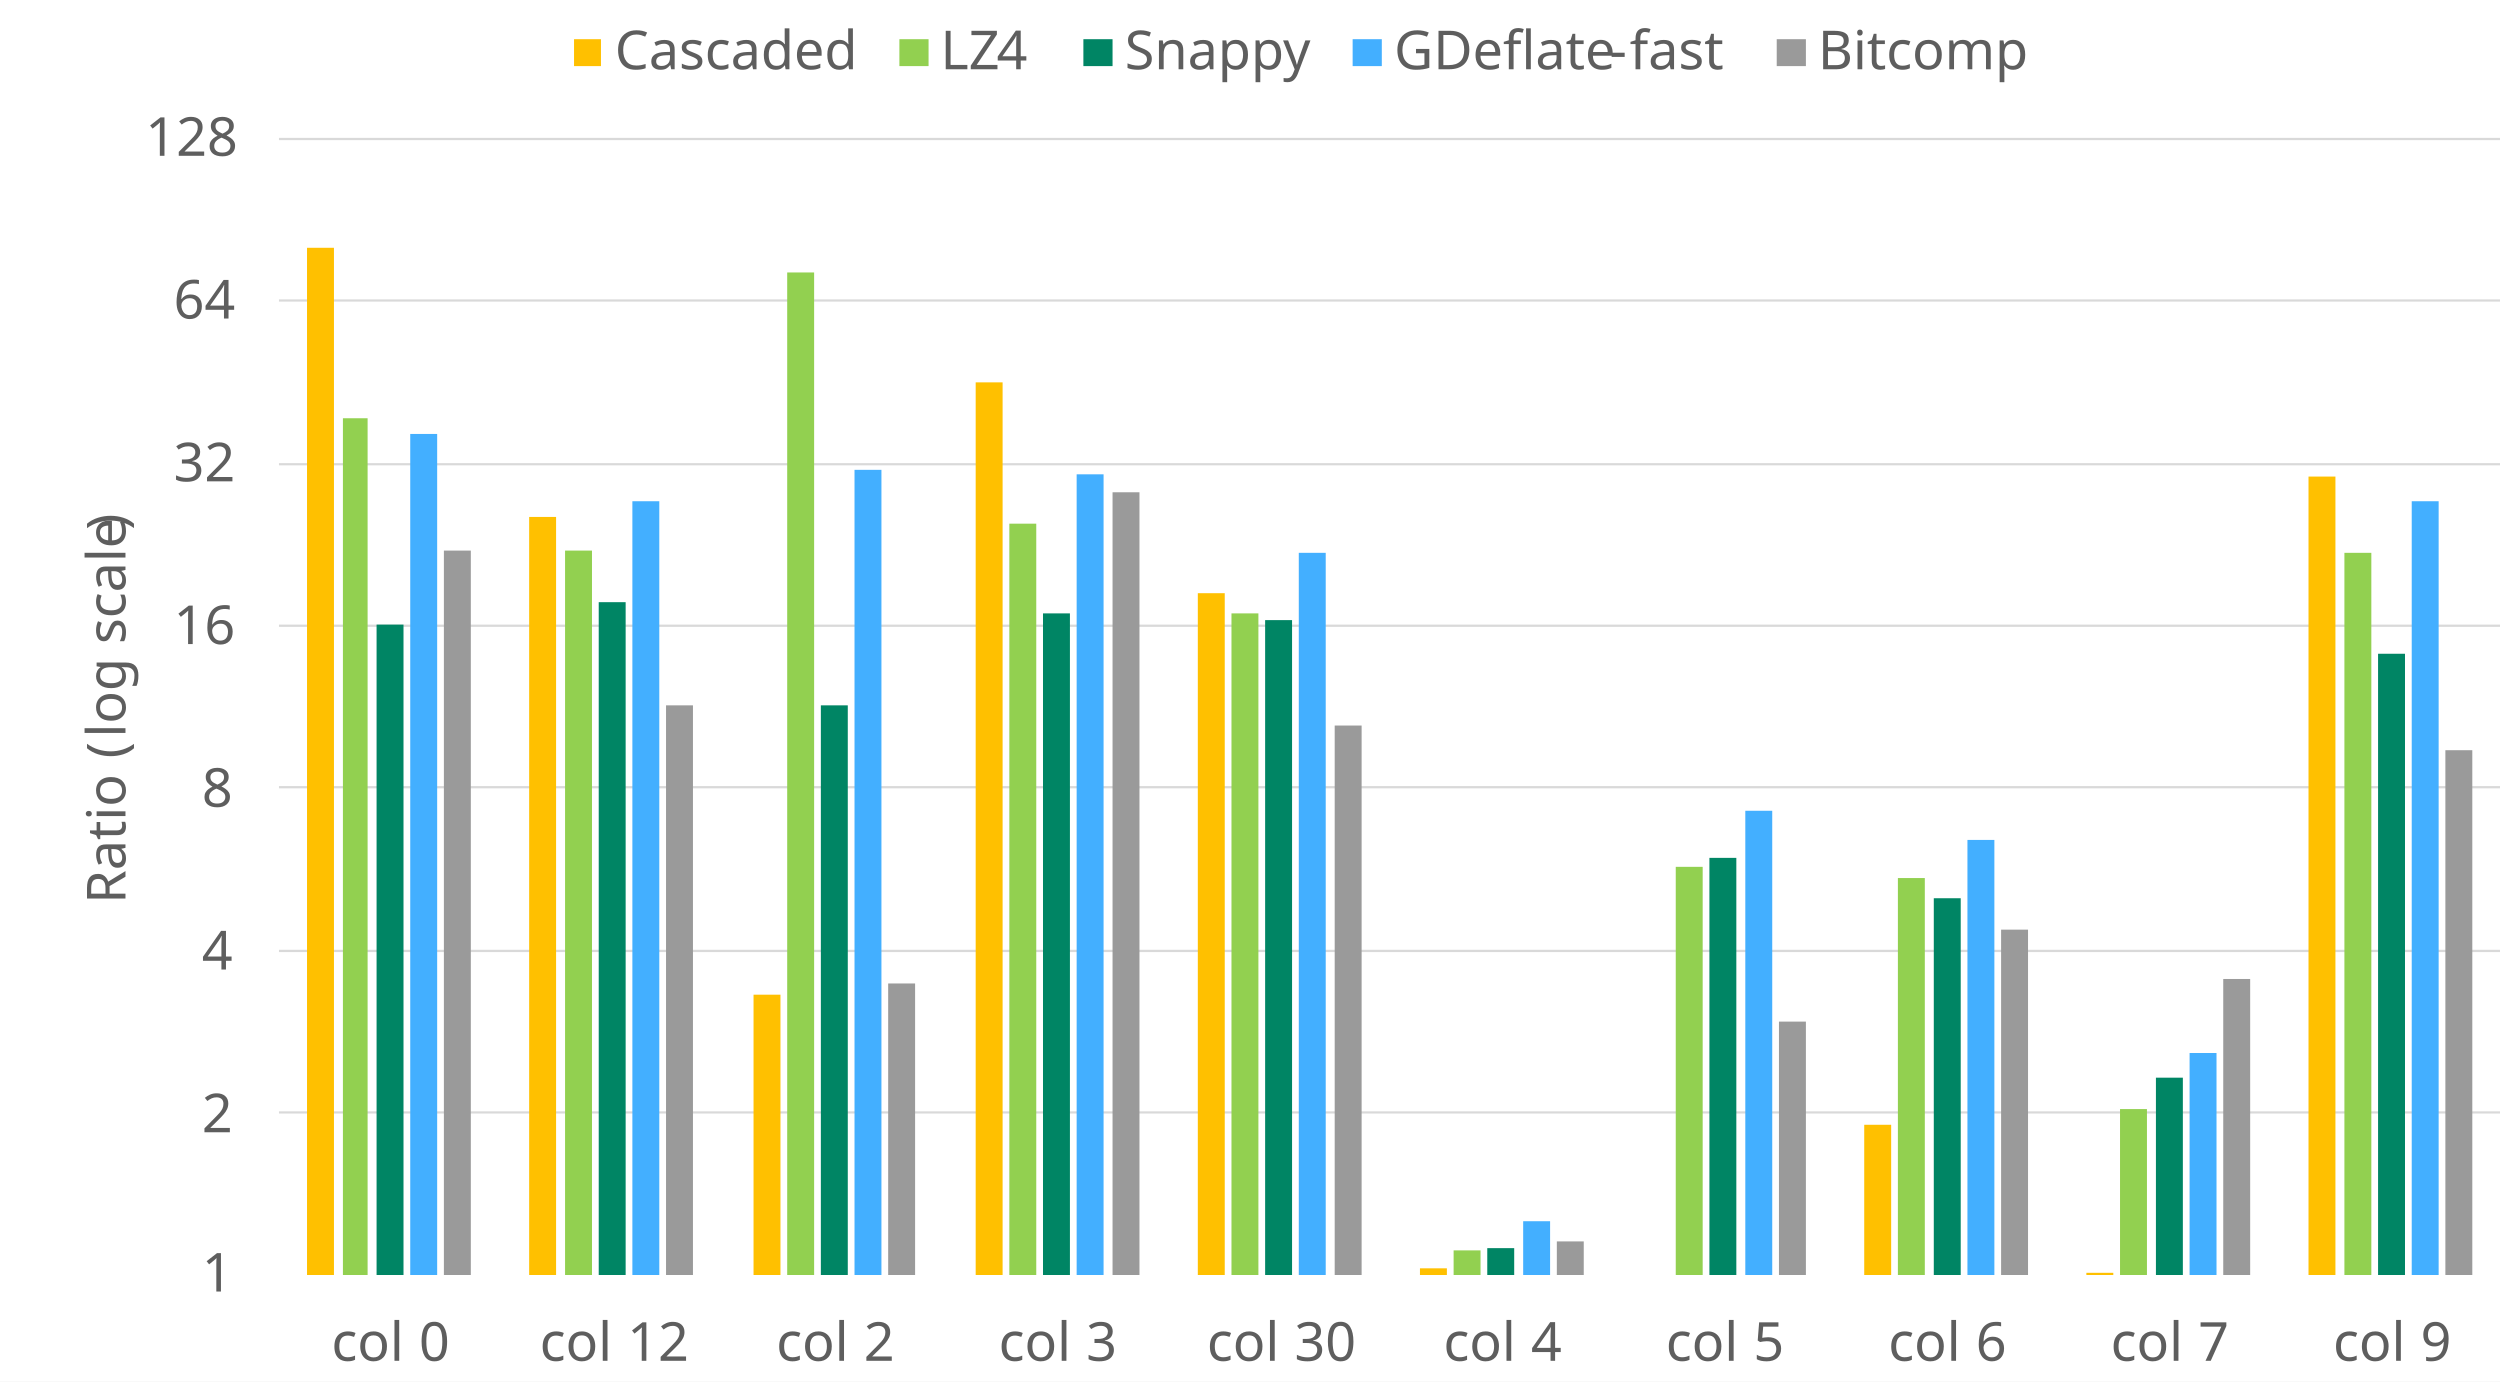
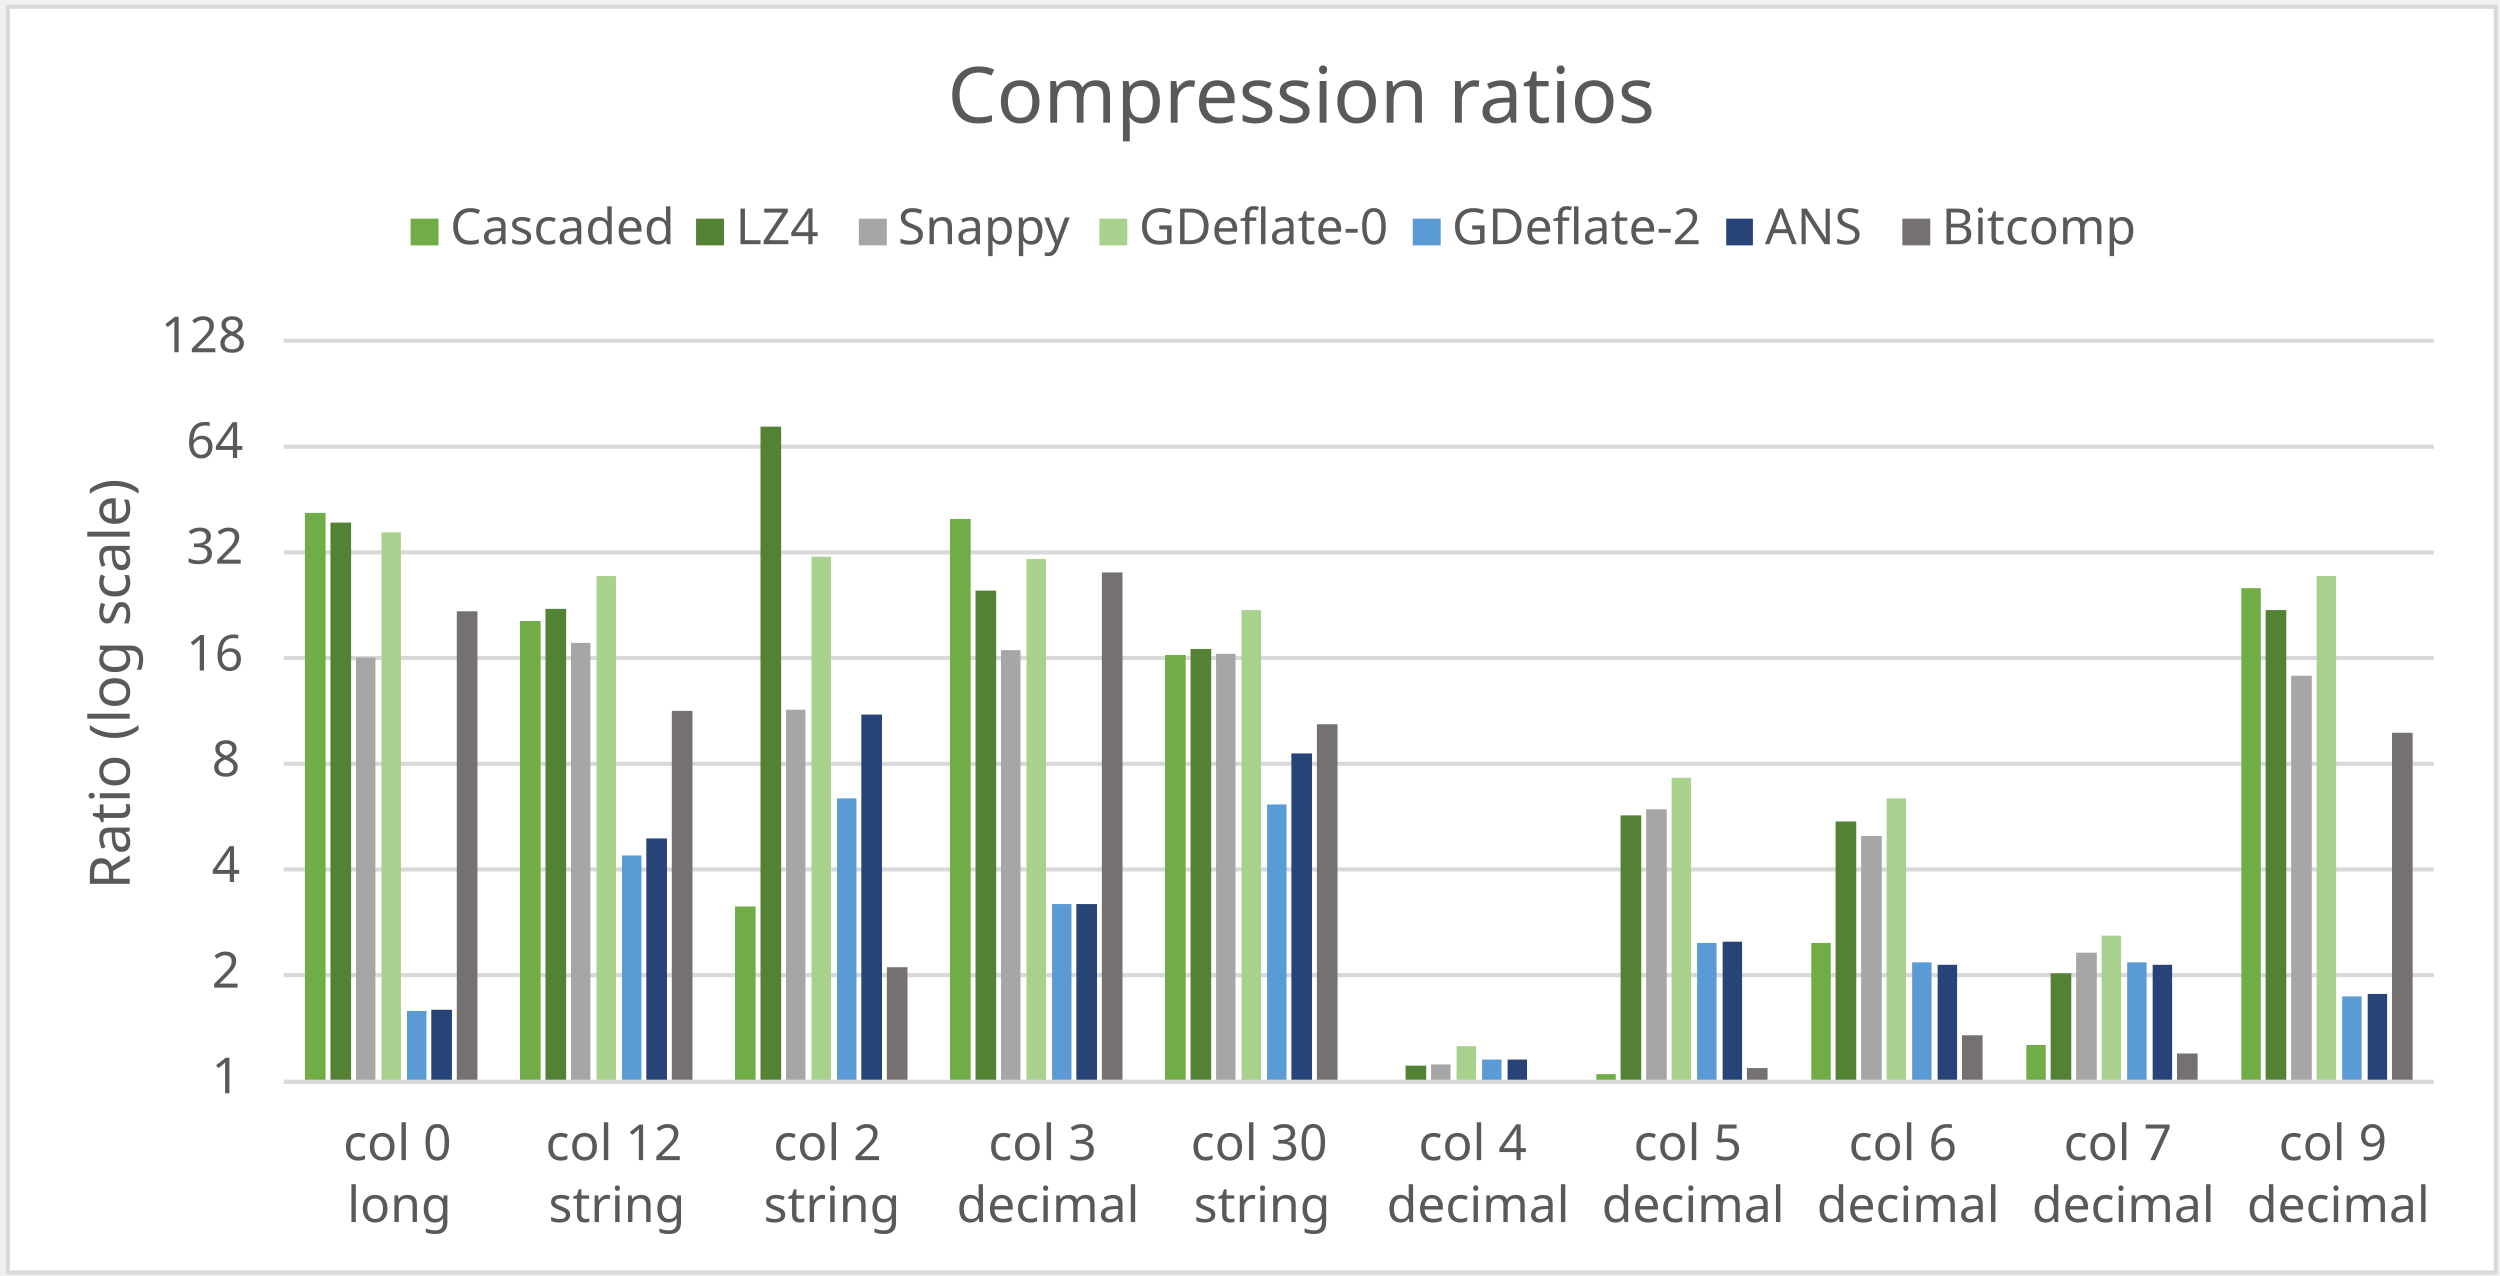
- <svg xmlns="http://www.w3.org/2000/svg" width="722" height="399" overflow="hidden">
+ <svg xmlns="http://www.w3.org/2000/svg" width="2058" height="1050" overflow="hidden">
  <defs>
    <clipPath id="clip0">
-       <rect x="229" y="192" width="722" height="399" />
+       <rect x="682" y="6031" width="2058" height="1050" />
    </clipPath>
    <clipPath id="clip1">
-       <rect x="239" y="189" width="723" height="423" />
+       <rect x="687" y="6036" width="2049" height="1041" />
    </clipPath>
    <clipPath id="clip2">
-       <rect x="309" y="231" width="644" height="330" />
+       <rect x="915" y="6311" width="1774" height="613" />
    </clipPath>
    <clipPath id="clip3">
-       <rect x="309" y="231" width="644" height="330" />
+       <rect x="915" y="6311" width="1774" height="613" />
    </clipPath>
    <clipPath id="clip4">
-       <rect x="309" y="231" width="644" height="330" />
+       <rect x="915" y="6311" width="1774" height="613" />
    </clipPath>
    <clipPath id="clip5">
-       <rect x="309" y="231" width="644" height="330" />
+       <rect x="915" y="6311" width="1774" height="613" />
    </clipPath>
    <clipPath id="clip6">
-       <rect x="309" y="231" width="644" height="330" />
+       <rect x="915" y="6311" width="1774" height="613" />
    </clipPath>
    <clipPath id="clip7">
-       <rect x="239" y="189" width="723" height="423" />
+       <rect x="915" y="6311" width="1774" height="613" />
    </clipPath>
    <clipPath id="clip8">
-       <rect x="239" y="189" width="723" height="423" />
+       <rect x="915" y="6311" width="1774" height="613" />
    </clipPath>
    <clipPath id="clip9">
-       <rect x="239" y="189" width="723" height="423" />
+       <rect x="687" y="6036" width="2049" height="1041" />
    </clipPath>
    <clipPath id="clip10">
-       <rect x="239" y="189" width="723" height="423" />
+       <rect x="687" y="6036" width="2049" height="1041" />
    </clipPath>
    <clipPath id="clip11">
-       <rect x="239" y="189" width="723" height="423" />
+       <rect x="687" y="6036" width="2049" height="1041" />
    </clipPath>
    <clipPath id="clip12">
-       <rect x="239" y="189" width="723" height="423" />
+       <rect x="687" y="6036" width="2049" height="1041" />
    </clipPath>
    <clipPath id="clip13">
-       <rect x="239" y="189" width="723" height="423" />
+       <rect x="687" y="6036" width="2049" height="1041" />
    </clipPath>
    <clipPath id="clip14">
-       <rect x="239" y="189" width="723" height="423" />
+       <rect x="687" y="6036" width="2049" height="1041" />
    </clipPath>
    <clipPath id="clip15">
-       <rect x="239" y="189" width="723" height="423" />
+       <rect x="687" y="6036" width="2049" height="1041" />
    </clipPath>
    <clipPath id="clip16">
-       <rect x="239" y="189" width="723" height="423" />
+       <rect x="687" y="6036" width="2049" height="1041" />
    </clipPath>
    <clipPath id="clip17">
-       <rect x="239" y="189" width="723" height="423" />
+       <rect x="687" y="6036" width="2049" height="1041" />
    </clipPath>
    <clipPath id="clip18">
-       <rect x="239" y="189" width="723" height="423" />
+       <rect x="687" y="6036" width="2049" height="1041" />
    </clipPath>
    <clipPath id="clip19">
-       <rect x="239" y="189" width="723" height="423" />
+       <rect x="687" y="6036" width="2049" height="1041" />
    </clipPath>
    <clipPath id="clip20">
-       <rect x="239" y="189" width="723" height="423" />
+       <rect x="687" y="6036" width="2049" height="1041" />
    </clipPath>
    <clipPath id="clip21">
-       <rect x="239" y="189" width="723" height="423" />
+       <rect x="687" y="6036" width="2049" height="1041" />
    </clipPath>
    <clipPath id="clip22">
-       <rect x="239" y="189" width="723" height="423" />
+       <rect x="687" y="6036" width="2049" height="1041" />
    </clipPath>
    <clipPath id="clip23">
-       <rect x="239" y="189" width="723" height="423" />
+       <rect x="687" y="6036" width="2049" height="1041" />
    </clipPath>
    <clipPath id="clip24">
-       <rect x="239" y="189" width="723" height="423" />
+       <rect x="687" y="6036" width="2049" height="1041" />
    </clipPath>
    <clipPath id="clip25">
-       <rect x="239" y="189" width="723" height="423" />
+       <rect x="687" y="6036" width="2049" height="1041" />
    </clipPath>
    <clipPath id="clip26">
-       <rect x="239" y="189" width="723" height="423" />
+       <rect x="687" y="6036" width="2049" height="1041" />
    </clipPath>
    <clipPath id="clip27">
-       <rect x="239" y="189" width="723" height="423" />
+       <rect x="687" y="6036" width="2049" height="1041" />
    </clipPath>
    <clipPath id="clip28">
-       <rect x="239" y="189" width="723" height="423" />
+       <rect x="687" y="6036" width="2049" height="1041" />
    </clipPath>
    <clipPath id="clip29">
-       <rect x="239" y="189" width="723" height="423" />
+       <rect x="687" y="6036" width="2049" height="1041" />
    </clipPath>
    <clipPath id="clip30">
-       <rect x="239" y="189" width="723" height="423" />
+       <rect x="687" y="6036" width="2049" height="1041" />
    </clipPath>
    <clipPath id="clip31">
-       <rect x="239" y="189" width="723" height="423" />
+       <rect x="687" y="6036" width="2049" height="1041" />
    </clipPath>
    <clipPath id="clip32">
-       <rect x="239" y="189" width="723" height="423" />
+       <rect x="687" y="6036" width="2049" height="1041" />
    </clipPath>
    <clipPath id="clip33">
-       <rect x="239" y="189" width="723" height="423" />
+       <rect x="687" y="6036" width="2049" height="1041" />
    </clipPath>
    <clipPath id="clip34">
-       <rect x="239" y="189" width="723" height="423" />
+       <rect x="687" y="6036" width="2049" height="1041" />
    </clipPath>
    <clipPath id="clip35">
-       <rect x="239" y="189" width="723" height="423" />
+       <rect x="687" y="6036" width="2049" height="1041" />
    </clipPath>
    <clipPath id="clip36">
-       <rect x="239" y="189" width="723" height="423" />
+       <rect x="687" y="6036" width="2049" height="1041" />
    </clipPath>
    <clipPath id="clip37">
-       <rect x="239" y="189" width="723" height="423" />
+       <rect x="687" y="6036" width="2049" height="1041" />
    </clipPath>
    <clipPath id="clip38">
-       <rect x="239" y="189" width="723" height="423" />
+       <rect x="687" y="6036" width="2049" height="1041" />
    </clipPath>
    <clipPath id="clip39">
-       <rect x="239" y="189" width="723" height="423" />
+       <rect x="687" y="6036" width="2049" height="1041" />
    </clipPath>
    <clipPath id="clip40">
-       <rect x="239" y="189" width="723" height="423" />
+       <rect x="687" y="6036" width="2049" height="1041" />
    </clipPath>
    <clipPath id="clip41">
-       <rect x="239" y="189" width="723" height="423" />
+       <rect x="687" y="6036" width="2049" height="1041" />
    </clipPath>
    <clipPath id="clip42">
-       <rect x="239" y="189" width="723" height="423" />
+       <rect x="687" y="6036" width="2049" height="1041" />
    </clipPath>
    <clipPath id="clip43">
-       <rect x="239" y="189" width="723" height="423" />
+       <rect x="687" y="6036" width="2049" height="1041" />
    </clipPath>
    <clipPath id="clip44">
-       <rect x="239" y="189" width="723" height="423" />
+       <rect x="687" y="6036" width="2049" height="1041" />
    </clipPath>
    <clipPath id="clip45">
-       <rect x="239" y="189" width="723" height="423" />
+       <rect x="687" y="6036" width="2049" height="1041" />
    </clipPath>
    <clipPath id="clip46">
-       <rect x="239" y="189" width="723" height="423" />
+       <rect x="687" y="6036" width="2049" height="1041" />
+     </clipPath>
+     <clipPath id="clip47">
+       <rect x="687" y="6036" width="2049" height="1041" />
+     </clipPath>
+     <clipPath id="clip48">
+       <rect x="687" y="6036" width="2049" height="1041" />
+     </clipPath>
+     <clipPath id="clip49">
+       <rect x="687" y="6036" width="2049" height="1041" />
+     </clipPath>
+     <clipPath id="clip50">
+       <rect x="687" y="6036" width="2049" height="1041" />
+     </clipPath>
+     <clipPath id="clip51">
+       <rect x="687" y="6036" width="2049" height="1041" />
+     </clipPath>
+     <clipPath id="clip52">
+       <rect x="687" y="6036" width="2049" height="1041" />
+     </clipPath>
+     <clipPath id="clip53">
+       <rect x="687" y="6036" width="2049" height="1041" />
    </clipPath>
  </defs>
-   <g clip-path="url(#clip0)" transform="translate(-229 -192)">
-     <path d="M0 0 1243.7 0 1243.7 699.583 0 699.583Z" fill="#FFFFFF" transform="matrix(1.00039 0 0 1 180.937 -48.0128)" />
-     <text fill="#8C8C8C" font-family="Trebuchet MS,Trebuchet MS_MSFontService,sans-serif" font-weight="400" font-size="16" transform="matrix(0.648013 0 0 0.647762 1311.97 628)">23</text>
-     <text font-family="Trebuchet MS,Trebuchet MS_MSFontService,sans-serif" font-weight="400" font-size="64" transform="matrix(0.648013 0 0 0.647762 601.768 65)">COMPRESSION RATIOS<tspan fill="#76B900" font-size="40" x="-117.25" y="54.032">Real</tspan>
-       <tspan fill="#76B900" font-size="40" x="-39.25" y="54.032">-</tspan>
-       <tspan fill="#76B900" font-size="40" x="-24.583" y="54.032">world data analytics and graphics datasets</tspan>
-     </text>
+   <g clip-path="url(#clip0)" transform="translate(-682 -6031)">
+     <rect x="688" y="6036" width="2048" height="1042" fill="#FFFFFF" fill-opacity="1" />
    <g clip-path="url(#clip1)">
-       <path d="M128.581 561.286 770.513 561.286M128.581 514.647 770.513 514.647M128.581 467.36 770.513 467.36M128.581 420.721 770.513 420.721M128.581 374.082 770.513 374.082M128.581 326.796 770.513 326.796M128.581 280.157 770.513 280.157" stroke="#D9D9D9" stroke-width="0.648" stroke-linejoin="round" stroke-miterlimit="10" fill="none" transform="matrix(1.00039 0 0 1 180.937 -48.0128)" />
+       <path d="M915.5 6833.72 2685.5 6833.72M915.5 6746.72 2685.5 6746.72M915.5 6659.72 2685.5 6659.72M915.5 6572.72 2685.5 6572.72M915.5 6485.71 2685.5 6485.71M915.5 6398.71 2685.5 6398.71M915.5 6311.5 2685.5 6311.5" stroke="#D9D9D9" stroke-width="3.438" stroke-linecap="butt" stroke-linejoin="round" stroke-miterlimit="10" stroke-opacity="1" fill="none" fill-rule="nonzero" />
    </g>
    <g clip-path="url(#clip2)">
-       <path d="M136.678 311.573 144.451 311.573 144.451 608.248 136.678 608.248ZM200.806 389.305 208.579 389.305 208.579 608.248 200.806 608.248ZM265.582 527.278 273.355 527.278 273.355 608.248 265.582 608.248ZM329.711 350.439 337.484 350.439 337.484 608.248 329.711 608.248ZM393.839 411.329 401.612 411.329 401.612 608.248 393.839 608.248ZM457.968 606.305 465.741 606.305 465.741 608.248 457.968 608.248ZM586.224 564.848 593.998 564.848 593.998 608.248 586.224 608.248ZM650.353 607.601 658.126 607.601 658.126 608.248 650.353 608.248ZM714.481 377.645 722.254 377.645 722.254 608.248 714.481 608.248Z" fill="#FFC000" transform="matrix(1.00039 0 0 1 180.937 -48.0128)" />
+       <path d="M933.031 6453.21 950.031 6453.21 950.031 6921 933.031 6921ZM1110.04 6542.21 1127.04 6542.21 1127.04 6921 1110.04 6921ZM1287.04 6777.22 1304.04 6777.22 1304.04 6921 1287.04 6921ZM1464.05 6458.21 1481.05 6458.21 1481.05 6921 1464.05 6921ZM1641.05 6570.22 1658.05 6570.22 1658.05 6921 1641.05 6921ZM1996.07 6915.23 2012.07 6915.23 2012.07 6921 1996.07 6921ZM2173.07 6807.22 2189.07 6807.22 2189.07 6921 2173.07 6921ZM2350.08 6891.23 2366.08 6891.23 2366.08 6921 2350.08 6921ZM2527.08 6515.21 2543.08 6515.21 2543.08 6921 2527.08 6921Z" fill="#70AD47" fill-rule="nonzero" fill-opacity="1" />
    </g>
    <g clip-path="url(#clip3)">
-       <path d="M147.042 360.803 154.167 360.803 154.167 608.248 147.042 608.248ZM211.17 399.021 218.943 399.021 218.943 608.248 211.17 608.248ZM275.299 318.699 283.072 318.699 283.072 608.248 275.299 608.248ZM339.427 391.248 347.2 391.248 347.2 608.248 339.427 608.248ZM403.556 417.159 411.329 417.159 411.329 608.248 403.556 608.248ZM467.684 601.123 475.457 601.123 475.457 608.248 467.684 608.248ZM531.812 490.356 539.586 490.356 539.586 608.248 531.812 608.248ZM595.941 493.594 603.714 493.594 603.714 608.248 595.941 608.248ZM660.069 560.314 667.842 560.314 667.842 608.248 660.069 608.248ZM724.845 399.669 732.619 399.669 732.619 608.248 724.845 608.248Z" fill="#92D050" transform="matrix(1.00039 0 0 1 180.937 -48.0128)" />
+       <path d="M954.031 6461.21 971.032 6461.21 971.032 6921 954.031 6921ZM1131.04 6532.21 1148.04 6532.21 1148.04 6921 1131.04 6921ZM1308.04 6382.21 1325.04 6382.21 1325.04 6921 1308.04 6921ZM1485.05 6517.21 1502.05 6517.21 1502.05 6921 1485.05 6921ZM1662.05 6565.22 1679.06 6565.22 1679.06 6921 1662.05 6921ZM1839.06 6908.23 1856.06 6908.23 1856.06 6921 1839.06 6921ZM2016.07 6702.22 2033.07 6702.22 2033.07 6921 2016.07 6921ZM2193.07 6707.22 2210.07 6707.22 2210.07 6921 2193.07 6921ZM2370.08 6832.22 2387.08 6832.22 2387.08 6921 2370.08 6921ZM2547.08 6533.21 2564.08 6533.21 2564.08 6921 2547.08 6921Z" fill="#548235" fill-rule="nonzero" fill-opacity="1" />
    </g>
    <g clip-path="url(#clip4)">
-       <path d="M156.758 420.397 164.531 420.397 164.531 608.248 156.758 608.248ZM220.887 413.92 228.66 413.92 228.66 608.248 220.887 608.248ZM285.015 443.717 292.788 443.717 292.788 608.248 285.015 608.248ZM349.144 417.159 356.917 417.159 356.917 608.248 349.144 608.248ZM413.272 419.102 421.045 419.102 421.045 608.248 413.272 608.248ZM477.4 600.475 485.174 600.475 485.174 608.248 477.4 608.248ZM541.529 487.765 549.302 487.765 549.302 608.248 541.529 608.248ZM606.305 499.424 614.078 499.424 614.078 608.248 606.305 608.248ZM670.433 551.245 678.207 551.245 678.207 608.248 670.433 608.248ZM734.562 428.818 742.335 428.818 742.335 608.248 734.562 608.248Z" fill="#008564" transform="matrix(1.00039 0 0 1 180.937 -48.0128)" />
+       <path d="M975.032 6572.22 991.033 6572.22 991.033 6921 975.032 6921ZM1152.04 6560.22 1168.04 6560.22 1168.04 6921 1152.04 6921ZM1329.04 6615.22 1345.04 6615.22 1345.04 6921 1329.04 6921ZM1506.05 6566.22 1522.05 6566.22 1522.05 6921 1506.05 6921ZM1683.06 6569.22 1699.06 6569.22 1699.06 6921 1683.06 6921ZM1860.06 6907.23 1876.06 6907.23 1876.06 6921 1860.06 6921ZM2037.07 6697.22 2054.07 6697.22 2054.07 6921 2037.07 6921ZM2214.07 6719.22 2231.07 6719.22 2231.07 6921 2214.07 6921ZM2391.08 6815.22 2408.08 6815.22 2408.08 6921 2391.08 6921ZM2568.08 6587.22 2585.08 6587.22 2585.08 6921 2568.08 6921Z" fill="#A6A6A6" fill-rule="nonzero" fill-opacity="1" />
    </g>
    <g clip-path="url(#clip5)">
-       <path d="M166.475 365.338 174.248 365.338 174.248 608.248 166.475 608.248ZM230.603 384.77 238.376 384.77 238.376 608.248 230.603 608.248ZM294.732 375.702 302.505 375.702 302.505 608.248 294.732 608.248ZM358.86 376.997 366.633 376.997 366.633 608.248 358.86 608.248ZM422.988 399.669 430.762 399.669 430.762 608.248 422.988 608.248ZM487.765 592.702 495.538 592.702 495.538 608.248 487.765 608.248ZM551.893 474.162 559.666 474.162 559.666 608.248 551.893 608.248ZM616.021 482.583 623.795 482.583 623.795 608.248 616.021 608.248ZM680.15 544.12 687.923 544.12 687.923 608.248 680.15 608.248ZM744.278 384.77 752.051 384.77 752.051 608.248 744.278 608.248Z" fill="#43AFFF" transform="matrix(1.00039 0 0 1 180.937 -48.0128)" />
+       <path d="M996.033 6469.21 1012.03 6469.21 1012.03 6921 996.033 6921ZM1173.04 6505.21 1189.04 6505.21 1189.04 6921 1173.04 6921ZM1350.04 6489.21 1366.04 6489.21 1366.04 6921 1350.04 6921ZM1527.05 6491.21 1543.05 6491.21 1543.05 6921 1527.05 6921ZM1704.06 6533.21 1720.06 6533.21 1720.06 6921 1704.06 6921ZM1881.06 6892.23 1897.06 6892.23 1897.06 6921 1881.06 6921ZM2058.07 6671.22 2074.07 6671.22 2074.07 6921 2058.07 6921ZM2235.07 6688.22 2251.07 6688.22 2251.07 6921 2235.07 6921ZM2412.08 6801.22 2428.08 6801.22 2428.08 6921 2412.08 6921ZM2589.08 6505.21 2605.09 6505.21 2605.09 6921 2589.08 6921Z" fill="#A9D18E" fill-rule="nonzero" fill-opacity="1" />
    </g>
    <g clip-path="url(#clip6)">
-       <path d="M176.191 399.021 183.964 399.021 183.964 608.248 176.191 608.248ZM240.32 443.717 248.093 443.717 248.093 608.248 240.32 608.248ZM304.448 524.039 312.221 524.039 312.221 608.248 304.448 608.248ZM369.224 382.179 376.997 382.179 376.997 608.248 369.224 608.248ZM433.353 449.547 441.126 449.547 441.126 608.248 433.353 608.248ZM497.481 598.532 505.254 598.532 505.254 608.248 497.481 608.248ZM561.609 535.051 569.383 535.051 569.383 608.248 561.609 608.248ZM625.738 508.493 633.511 508.493 633.511 608.248 625.738 608.248ZM689.866 522.744 697.639 522.744 697.639 608.248 689.866 608.248ZM753.995 456.672 761.768 456.672 761.768 608.248 753.995 608.248Z" fill="#9A9A9A" transform="matrix(1.00039 0 0 1 180.937 -48.0128)" />
+       <path d="M1017.03 6863.23 1033.03 6863.23 1033.03 6921 1017.03 6921ZM1194.04 6735.22 1210.04 6735.22 1210.04 6921 1194.04 6921ZM1371.04 6688.22 1387.05 6688.22 1387.05 6921 1371.04 6921ZM1548.05 6775.22 1564.05 6775.22 1564.05 6921 1548.05 6921ZM1725.06 6693.22 1741.06 6693.22 1741.06 6921 1725.06 6921ZM1902.06 6903.23 1918.06 6903.23 1918.06 6921 1902.06 6921ZM2079.07 6807.22 2095.07 6807.22 2095.07 6921 2079.07 6921ZM2256.07 6823.22 2272.07 6823.22 2272.07 6921 2256.07 6921ZM2433.08 6823.22 2449.08 6823.22 2449.08 6921 2433.08 6921ZM2610.09 6851.23 2626.09 6851.23 2626.09 6921 2610.09 6921Z" fill="#5B9BD5" fill-rule="nonzero" fill-opacity="1" />
    </g>
    <g clip-path="url(#clip7)">
-       <path d="M128.581 608.572 770.513 608.572" stroke="#FFFFFF" stroke-width="0.648" stroke-linejoin="round" stroke-miterlimit="10" fill="none" fill-rule="evenodd" transform="matrix(1.00039 0 0 1 180.937 -48.0128)" />
+       <path d="M1037.03 6862.23 1054.03 6862.23 1054.03 6921 1037.03 6921ZM1214.04 6721.22 1231.04 6721.22 1231.04 6921 1214.04 6921ZM1391.05 6619.22 1408.05 6619.22 1408.05 6921 1391.05 6921ZM1568.05 6775.22 1585.05 6775.22 1585.05 6921 1568.05 6921ZM1745.06 6651.22 1762.06 6651.22 1762.06 6921 1745.06 6921ZM1923.06 6903.23 1939.06 6903.23 1939.06 6921 1923.06 6921ZM2100.07 6806.22 2116.07 6806.22 2116.07 6921 2100.07 6921ZM2277.07 6825.22 2293.08 6825.22 2293.08 6921 2277.07 6921ZM2454.08 6825.22 2470.08 6825.22 2470.08 6921 2454.08 6921ZM2631.09 6849.22 2647.09 6849.22 2647.09 6921 2631.09 6921Z" fill="#264478" fill-rule="nonzero" fill-opacity="1" />
    </g>
    <g clip-path="url(#clip8)">
-       <text fill="#5E5E5E" font-family="Trebuchet MS,Trebuchet MS_MSFontService,sans-serif" font-weight="400" font-size="24" transform="matrix(0.648013 0 0 0.647762 287.294 565)">1</text>
+       <path d="M1058.03 6534.21 1075.04 6534.21 1075.04 6921 1058.03 6921ZM1235.04 6616.22 1252.04 6616.22 1252.04 6921 1235.04 6921ZM1412.05 6827.22 1429.05 6827.22 1429.05 6921 1412.05 6921ZM1589.05 6502.21 1606.05 6502.21 1606.05 6921 1589.05 6921ZM1766.06 6627.22 1783.06 6627.22 1783.06 6921 1766.06 6921ZM2120.07 6910.23 2137.07 6910.23 2137.07 6921 2120.07 6921ZM2297.08 6883.23 2314.08 6883.23 2314.08 6921 2297.08 6921ZM2474.08 6898.23 2491.08 6898.23 2491.08 6921 2474.08 6921ZM2651.09 6634.22 2668.09 6634.22 2668.09 6921 2651.09 6921Z" fill="#767171" fill-rule="nonzero" fill-opacity="1" />
    </g>
    <g clip-path="url(#clip9)">
-       <text fill="#5E5E5E" font-family="Trebuchet MS,Trebuchet MS_MSFontService,sans-serif" font-weight="400" font-size="24" transform="matrix(0.648013 0 0 0.647762 287.294 519)">2</text>
+       <path d="M915.5 6921.5 2685.5 6921.5" stroke="#D9D9D9" stroke-width="3.438" stroke-linecap="butt" stroke-linejoin="round" stroke-miterlimit="10" stroke-opacity="1" fill="none" fill-rule="evenodd" />
    </g>
    <g clip-path="url(#clip10)">
-       <text fill="#5E5E5E" font-family="Trebuchet MS,Trebuchet MS_MSFontService,sans-serif" font-weight="400" font-size="24" transform="matrix(0.648013 0 0 0.647762 287.294 472)">4</text>
+       <text fill="#595959" fill-opacity="1" font-family="Calibri,Calibri_MSFontService,sans-serif" font-style="normal" font-variant="normal" font-weight="400" font-stretch="normal" font-size="41" text-anchor="start" direction="ltr" writing-mode="lr-tb" unicode-bidi="normal" text-decoration="none" transform="matrix(1 0 0 1 856.282 6931)">1</text>
    </g>
    <g clip-path="url(#clip11)">
-       <text fill="#5E5E5E" font-family="Trebuchet MS,Trebuchet MS_MSFontService,sans-serif" font-weight="400" font-size="24" transform="matrix(0.648013 0 0 0.647762 287.294 425)">8</text>
+       <text fill="#595959" fill-opacity="1" font-family="Calibri,Calibri_MSFontService,sans-serif" font-style="normal" font-variant="normal" font-weight="400" font-stretch="normal" font-size="41" text-anchor="start" direction="ltr" writing-mode="lr-tb" unicode-bidi="normal" text-decoration="none" transform="matrix(1 0 0 1 856.282 6844)">2</text>
    </g>
    <g clip-path="url(#clip12)">
-       <text fill="#5E5E5E" font-family="Trebuchet MS,Trebuchet MS_MSFontService,sans-serif" font-weight="400" font-size="24" transform="matrix(0.648013 0 0 0.647762 279.137 378)">16</text>
+       <text fill="#595959" fill-opacity="1" font-family="Calibri,Calibri_MSFontService,sans-serif" font-style="normal" font-variant="normal" font-weight="400" font-stretch="normal" font-size="41" text-anchor="start" direction="ltr" writing-mode="lr-tb" unicode-bidi="normal" text-decoration="none" transform="matrix(1 0 0 1 856.282 6757)">4</text>
    </g>
    <g clip-path="url(#clip13)">
-       <text fill="#5E5E5E" font-family="Trebuchet MS,Trebuchet MS_MSFontService,sans-serif" font-weight="400" font-size="24" transform="matrix(0.648013 0 0 0.647762 279.137 331)">32</text>
+       <text fill="#595959" fill-opacity="1" font-family="Calibri,Calibri_MSFontService,sans-serif" font-style="normal" font-variant="normal" font-weight="400" font-stretch="normal" font-size="41" text-anchor="start" direction="ltr" writing-mode="lr-tb" unicode-bidi="normal" text-decoration="none" transform="matrix(1 0 0 1 856.282 6670)">8</text>
    </g>
    <g clip-path="url(#clip14)">
-       <text fill="#5E5E5E" font-family="Trebuchet MS,Trebuchet MS_MSFontService,sans-serif" font-weight="400" font-size="24" transform="matrix(0.648013 0 0 0.647762 279.137 284)">64</text>
+       <text fill="#595959" fill-opacity="1" font-family="Calibri,Calibri_MSFontService,sans-serif" font-style="normal" font-variant="normal" font-weight="400" font-stretch="normal" font-size="41" text-anchor="start" direction="ltr" writing-mode="lr-tb" unicode-bidi="normal" text-decoration="none" transform="matrix(1 0 0 1 835.382 6583)">16</text>
    </g>
    <g clip-path="url(#clip15)">
-       <text fill="#5E5E5E" font-family="Trebuchet MS,Trebuchet MS_MSFontService,sans-serif" font-weight="400" font-size="24" transform="matrix(0.648013 0 0 0.647762 270.98 237)">128</text>
+       <text fill="#595959" fill-opacity="1" font-family="Calibri,Calibri_MSFontService,sans-serif" font-style="normal" font-variant="normal" font-weight="400" font-stretch="normal" font-size="41" text-anchor="start" direction="ltr" writing-mode="lr-tb" unicode-bidi="normal" text-decoration="none" transform="matrix(1 0 0 1 835.382 6495)">32</text>
    </g>
    <g clip-path="url(#clip16)">
-       <text fill="#5E5E5E" font-family="Trebuchet MS,Trebuchet MS_MSFontService,sans-serif" font-weight="400" font-size="24" transform="matrix(0.648013 0 0 0.647762 324.723 585)">col <tspan font-size="24" x="39" y="0">0</tspan>
-       </text>
+       <text fill="#595959" fill-opacity="1" font-family="Calibri,Calibri_MSFontService,sans-serif" font-style="normal" font-variant="normal" font-weight="400" font-stretch="normal" font-size="41" text-anchor="start" direction="ltr" writing-mode="lr-tb" unicode-bidi="normal" text-decoration="none" transform="matrix(1 0 0 1 835.382 6408)">64</text>
    </g>
    <g clip-path="url(#clip17)">
-       <text fill="#5E5E5E" font-family="Trebuchet MS,Trebuchet MS_MSFontService,sans-serif" font-weight="400" font-size="24" transform="matrix(0.648013 0 0 0.647762 316.506 603)">integer</text>
+       <text fill="#595959" fill-opacity="1" font-family="Calibri,Calibri_MSFontService,sans-serif" font-style="normal" font-variant="normal" font-weight="400" font-stretch="normal" font-size="41" text-anchor="start" direction="ltr" writing-mode="lr-tb" unicode-bidi="normal" text-decoration="none" transform="matrix(1 0 0 1 814.482 6321)">128</text>
    </g>
    <g clip-path="url(#clip18)">
-       <text fill="#5E5E5E" font-family="Trebuchet MS,Trebuchet MS_MSFontService,sans-serif" font-weight="400" font-size="24" transform="matrix(0.648013 0 0 0.647762 384.876 585)">col <tspan font-size="24" x="39" y="0">12</tspan>
-       </text>
+       <text fill="#595959" fill-opacity="1" font-family="Calibri,Calibri_MSFontService,sans-serif" font-style="normal" font-variant="normal" font-weight="400" font-stretch="normal" font-size="41" text-anchor="start" direction="ltr" writing-mode="lr-tb" unicode-bidi="normal" text-decoration="none" transform="matrix(1 0 0 1 964.528 6986)">col 0</text>
    </g>
    <g clip-path="url(#clip19)">
-       <text fill="#5E5E5E" font-family="Trebuchet MS,Trebuchet MS_MSFontService,sans-serif" font-weight="400" font-size="24" transform="matrix(0.648013 0 0 0.647762 386.07 603)">string</text>
+       <text fill="#595959" fill-opacity="1" font-family="Calibri,Calibri_MSFontService,sans-serif" font-style="normal" font-variant="normal" font-weight="400" font-stretch="normal" font-size="41" text-anchor="start" direction="ltr" writing-mode="lr-tb" unicode-bidi="normal" text-decoration="none" transform="matrix(1 0 0 1 967.817 7037)">long</text>
    </g>
    <g clip-path="url(#clip20)">
-       <text fill="#5E5E5E" font-family="Trebuchet MS,Trebuchet MS_MSFontService,sans-serif" font-weight="400" font-size="24" transform="matrix(0.648013 0 0 0.647762 453.185 585)">col <tspan font-size="24" x="39" y="0">2</tspan>
-       </text>
+       <text fill="#595959" fill-opacity="1" font-family="Calibri,Calibri_MSFontService,sans-serif" font-style="normal" font-variant="normal" font-weight="400" font-stretch="normal" font-size="41" text-anchor="start" direction="ltr" writing-mode="lr-tb" unicode-bidi="normal" text-decoration="none" transform="matrix(1 0 0 1 1131.12 6986)">col 12</text>
    </g>
    <g clip-path="url(#clip21)">
-       <text fill="#5E5E5E" font-family="Trebuchet MS,Trebuchet MS_MSFontService,sans-serif" font-weight="400" font-size="24" transform="matrix(0.648013 0 0 0.647762 450.301 603)">string</text>
+       <text fill="#595959" fill-opacity="1" font-family="Calibri,Calibri_MSFontService,sans-serif" font-style="normal" font-variant="normal" font-weight="400" font-stretch="normal" font-size="41" text-anchor="start" direction="ltr" writing-mode="lr-tb" unicode-bidi="normal" text-decoration="none" transform="matrix(1 0 0 1 1133.56 7037)">string</text>
    </g>
    <g clip-path="url(#clip22)">
-       <text fill="#5E5E5E" font-family="Trebuchet MS,Trebuchet MS_MSFontService,sans-serif" font-weight="400" font-size="24" transform="matrix(0.648013 0 0 0.647762 517.415 585)">col <tspan font-size="24" x="39" y="0">3</tspan>
-       </text>
+       <text fill="#595959" fill-opacity="1" font-family="Calibri,Calibri_MSFontService,sans-serif" font-style="normal" font-variant="normal" font-weight="400" font-stretch="normal" font-size="41" text-anchor="start" direction="ltr" writing-mode="lr-tb" unicode-bidi="normal" text-decoration="none" transform="matrix(1 0 0 1 1318.61 6986)">col 2</text>
    </g>
    <g clip-path="url(#clip23)">
-       <text fill="#5E5E5E" font-family="Trebuchet MS,Trebuchet MS_MSFontService,sans-serif" font-weight="400" font-size="24" transform="matrix(0.648013 0 0 0.647762 517.644 603)">float</text>
+       <text fill="#595959" fill-opacity="1" font-family="Calibri,Calibri_MSFontService,sans-serif" font-style="normal" font-variant="normal" font-weight="400" font-stretch="normal" font-size="41" text-anchor="start" direction="ltr" writing-mode="lr-tb" unicode-bidi="normal" text-decoration="none" transform="matrix(1 0 0 1 1310.6 7037)">string</text>
    </g>
    <g clip-path="url(#clip24)">
-       <text fill="#5E5E5E" font-family="Trebuchet MS,Trebuchet MS_MSFontService,sans-serif" font-weight="400" font-size="24" transform="matrix(0.648013 0 0 0.647762 577.568 585)">col <tspan font-size="24" x="39" y="0">30</tspan>
-       </text>
+       <text fill="#595959" fill-opacity="1" font-family="Calibri,Calibri_MSFontService,sans-serif" font-style="normal" font-variant="normal" font-weight="400" font-stretch="normal" font-size="41" text-anchor="start" direction="ltr" writing-mode="lr-tb" unicode-bidi="normal" text-decoration="none" transform="matrix(1 0 0 1 1495.64 6986)">col 3</text>
    </g>
    <g clip-path="url(#clip25)">
-       <text fill="#5E5E5E" font-family="Trebuchet MS,Trebuchet MS_MSFontService,sans-serif" font-weight="400" font-size="24" transform="matrix(0.648013 0 0 0.647762 578.762 603)">string</text>
+       <text fill="#595959" fill-opacity="1" font-family="Calibri,Calibri_MSFontService,sans-serif" font-style="normal" font-variant="normal" font-weight="400" font-stretch="normal" font-size="41" text-anchor="start" direction="ltr" writing-mode="lr-tb" unicode-bidi="normal" text-decoration="none" transform="matrix(1 0 0 1 1469.44 7037)">decimal</text>
    </g>
    <g clip-path="url(#clip26)">
-       <text fill="#5E5E5E" font-family="Trebuchet MS,Trebuchet MS_MSFontService,sans-serif" font-weight="400" font-size="24" transform="matrix(0.648013 0 0 0.647762 645.876 585)">col <tspan font-size="24" x="39" y="0">4</tspan>
-       </text>
+       <text fill="#595959" fill-opacity="1" font-family="Calibri,Calibri_MSFontService,sans-serif" font-style="normal" font-variant="normal" font-weight="400" font-stretch="normal" font-size="41" text-anchor="start" direction="ltr" writing-mode="lr-tb" unicode-bidi="normal" text-decoration="none" transform="matrix(1 0 0 1 1662.23 6986)">col 30</text>
    </g>
    <g clip-path="url(#clip27)">
-       <text fill="#5E5E5E" font-family="Trebuchet MS,Trebuchet MS_MSFontService,sans-serif" font-weight="400" font-size="24" transform="matrix(0.648013 0 0 0.647762 646.106 603)">float</text>
+       <text fill="#595959" fill-opacity="1" font-family="Calibri,Calibri_MSFontService,sans-serif" font-style="normal" font-variant="normal" font-weight="400" font-stretch="normal" font-size="41" text-anchor="start" direction="ltr" writing-mode="lr-tb" unicode-bidi="normal" text-decoration="none" transform="matrix(1 0 0 1 1664.67 7037)">string</text>
    </g>
    <g clip-path="url(#clip28)">
-       <text fill="#5E5E5E" font-family="Trebuchet MS,Trebuchet MS_MSFontService,sans-serif" font-weight="400" font-size="24" transform="matrix(0.648013 0 0 0.647762 710.107 585)">col <tspan font-size="24" x="39" y="0">5</tspan>
-       </text>
+       <text fill="#595959" fill-opacity="1" font-family="Calibri,Calibri_MSFontService,sans-serif" font-style="normal" font-variant="normal" font-weight="400" font-stretch="normal" font-size="41" text-anchor="start" direction="ltr" writing-mode="lr-tb" unicode-bidi="normal" text-decoration="none" transform="matrix(1 0 0 1 1849.72 6986)">col 4</text>
    </g>
    <g clip-path="url(#clip29)">
-       <text fill="#5E5E5E" font-family="Trebuchet MS,Trebuchet MS_MSFontService,sans-serif" font-weight="400" font-size="24" transform="matrix(0.648013 0 0 0.647762 710.336 603)">float</text>
+       <text fill="#595959" fill-opacity="1" font-family="Calibri,Calibri_MSFontService,sans-serif" font-style="normal" font-variant="normal" font-weight="400" font-stretch="normal" font-size="41" text-anchor="start" direction="ltr" writing-mode="lr-tb" unicode-bidi="normal" text-decoration="none" transform="matrix(1 0 0 1 1823.52 7037)">decimal</text>
    </g>
    <g clip-path="url(#clip30)">
-       <text fill="#5E5E5E" font-family="Trebuchet MS,Trebuchet MS_MSFontService,sans-serif" font-weight="400" font-size="24" transform="matrix(0.648013 0 0 0.647762 774.338 585)">col <tspan font-size="24" x="39" y="0">6</tspan>
-       </text>
+       <text fill="#595959" fill-opacity="1" font-family="Calibri,Calibri_MSFontService,sans-serif" font-style="normal" font-variant="normal" font-weight="400" font-stretch="normal" font-size="41" text-anchor="start" direction="ltr" writing-mode="lr-tb" unicode-bidi="normal" text-decoration="none" transform="matrix(1 0 0 1 2026.76 6986)">col 5</text>
    </g>
    <g clip-path="url(#clip31)">
-       <text fill="#5E5E5E" font-family="Trebuchet MS,Trebuchet MS_MSFontService,sans-serif" font-weight="400" font-size="24" transform="matrix(0.648013 0 0 0.647762 774.567 603)">float</text>
+       <text fill="#595959" fill-opacity="1" font-family="Calibri,Calibri_MSFontService,sans-serif" font-style="normal" font-variant="normal" font-weight="400" font-stretch="normal" font-size="41" text-anchor="start" direction="ltr" writing-mode="lr-tb" unicode-bidi="normal" text-decoration="none" transform="matrix(1 0 0 1 2000.55 7037)">decimal</text>
    </g>
    <g clip-path="url(#clip32)">
-       <text fill="#5E5E5E" font-family="Trebuchet MS,Trebuchet MS_MSFontService,sans-serif" font-weight="400" font-size="24" transform="matrix(0.648013 0 0 0.647762 838.566 585)">col <tspan font-size="24" x="39" y="0">7</tspan>
-       </text>
+       <text fill="#595959" fill-opacity="1" font-family="Calibri,Calibri_MSFontService,sans-serif" font-style="normal" font-variant="normal" font-weight="400" font-stretch="normal" font-size="41" text-anchor="start" direction="ltr" writing-mode="lr-tb" unicode-bidi="normal" text-decoration="none" transform="matrix(1 0 0 1 2203.8 6986)">col 6</text>
    </g>
    <g clip-path="url(#clip33)">
-       <text fill="#5E5E5E" font-family="Trebuchet MS,Trebuchet MS_MSFontService,sans-serif" font-weight="400" font-size="24" transform="matrix(0.648013 0 0 0.647762 838.799 603)">float</text>
+       <text fill="#595959" fill-opacity="1" font-family="Calibri,Calibri_MSFontService,sans-serif" font-style="normal" font-variant="normal" font-weight="400" font-stretch="normal" font-size="41" text-anchor="start" direction="ltr" writing-mode="lr-tb" unicode-bidi="normal" text-decoration="none" transform="matrix(1 0 0 1 2177.59 7037)">decimal</text>
    </g>
    <g clip-path="url(#clip34)">
-       <text fill="#5E5E5E" font-family="Trebuchet MS,Trebuchet MS_MSFontService,sans-serif" font-weight="400" font-size="24" transform="matrix(0.648013 0 0 0.647762 902.797 585)">col <tspan font-size="24" x="39" y="0">9</tspan>
-       </text>
+       <text fill="#595959" fill-opacity="1" font-family="Calibri,Calibri_MSFontService,sans-serif" font-style="normal" font-variant="normal" font-weight="400" font-stretch="normal" font-size="41" text-anchor="start" direction="ltr" writing-mode="lr-tb" unicode-bidi="normal" text-decoration="none" transform="matrix(1 0 0 1 2380.84 6986)">col 7</text>
    </g>
    <g clip-path="url(#clip35)">
-       <text fill="#5E5E5E" font-family="Trebuchet MS,Trebuchet MS_MSFontService,sans-serif" font-weight="400" font-size="24" transform="matrix(0.648013 0 0 0.647762 903.03 603)">float</text>
+       <text fill="#595959" fill-opacity="1" font-family="Calibri,Calibri_MSFontService,sans-serif" font-style="normal" font-variant="normal" font-weight="400" font-stretch="normal" font-size="41" text-anchor="start" direction="ltr" writing-mode="lr-tb" unicode-bidi="normal" text-decoration="none" transform="matrix(1 0 0 1 2354.63 7037)">decimal</text>
    </g>
    <g clip-path="url(#clip36)">
-       <text fill="#5E5E5E" font-family="Trebuchet MS,Trebuchet MS_MSFontService,sans-serif" font-weight="400" font-size="24" transform="matrix(3.96793e-17 -0.647762 0.648013 3.96639e-17 265.235 453)">Ratio <tspan font-size="24" x="64.839" y="-3.97022e-15">(</tspan>
-         <tspan font-size="24" x="74.101" y="-4.53739e-15">log scale</tspan>
-         <tspan font-size="24" x="166.728" y="-1.02091e-14">)</tspan>
-       </text>
+       <text fill="#595959" fill-opacity="1" font-family="Calibri,Calibri_MSFontService,sans-serif" font-style="normal" font-variant="normal" font-weight="400" font-stretch="normal" font-size="41" text-anchor="start" direction="ltr" writing-mode="lr-tb" unicode-bidi="normal" text-decoration="none" transform="matrix(1 0 0 1 2557.87 6986)">col 9</text>
    </g>
    <g clip-path="url(#clip37)">
-       <path d="M213.761 251.332 221.535 251.332 221.535 259.105 213.761 259.105Z" fill="#FFC000" transform="matrix(1.00039 0 0 1 180.937 -48.0128)" />
+       <text fill="#595959" fill-opacity="1" font-family="Calibri,Calibri_MSFontService,sans-serif" font-style="normal" font-variant="normal" font-weight="400" font-stretch="normal" font-size="41" text-anchor="start" direction="ltr" writing-mode="lr-tb" unicode-bidi="normal" text-decoration="none" transform="matrix(1 0 0 1 2531.67 7037)">decimal</text>
    </g>
    <g clip-path="url(#clip38)">
-       <text fill="#5E5E5E" font-family="Trebuchet MS,Trebuchet MS_MSFontService,sans-serif" font-weight="400" font-size="24" transform="matrix(0.648013 0 0 0.647762 406.549 212)">Cascaded</text>
+       <text fill="#595959" fill-opacity="1" font-family="Calibri,Calibri_MSFontService,sans-serif" font-style="normal" font-variant="normal" font-weight="400" font-stretch="normal" font-size="46" text-anchor="start" direction="ltr" writing-mode="lr-tb" unicode-bidi="normal" text-decoration="none" transform="matrix(6.12323e-17 -1 1 6.12323e-17 788.792 6763)">Ratio (log scale)</text>
    </g>
    <g clip-path="url(#clip39)">
-       <path d="M307.687 251.332 316.108 251.332 316.108 259.105 307.687 259.105Z" fill="#92D050" transform="matrix(1.00039 0 0 1 180.937 -48.0128)" />
+       <text fill="#595959" fill-opacity="1" font-family="Calibri,Calibri_MSFontService,sans-serif" font-style="normal" font-variant="normal" font-weight="400" font-stretch="normal" font-size="64" text-anchor="start" direction="ltr" writing-mode="lr-tb" unicode-bidi="normal" text-decoration="none" transform="matrix(1 0 0 1 1461.96 6132)">Compression ratios</text>
    </g>
    <g clip-path="url(#clip40)">
-       <text fill="#5E5E5E" font-family="Trebuchet MS,Trebuchet MS_MSFontService,sans-serif" font-weight="400" font-size="24" transform="matrix(0.648013 0 0 0.647762 500.621 212)">LZ<tspan font-size="24" x="25" y="0">4</tspan>
-       </text>
+       <rect x="1020" y="6211" width="23" height="22" fill="#70AD47" fill-opacity="1" />
    </g>
    <g clip-path="url(#clip41)">
-       <path d="M360.803 251.332 369.224 251.332 369.224 259.105 360.803 259.105Z" fill="#008564" transform="matrix(1.00039 0 0 1 180.937 -48.0128)" />
+       <text fill="#595959" fill-opacity="1" font-family="Calibri,Calibri_MSFontService,sans-serif" font-style="normal" font-variant="normal" font-weight="400" font-stretch="normal" font-size="41" text-anchor="start" direction="ltr" writing-mode="lr-tb" unicode-bidi="normal" text-decoration="none" transform="matrix(1 0 0 1 1052.58 6232)">Cascaded</text>
    </g>
    <g clip-path="url(#clip42)">
-       <text fill="#5E5E5E" font-family="Trebuchet MS,Trebuchet MS_MSFontService,sans-serif" font-weight="400" font-size="24" transform="matrix(0.648013 0 0 0.647762 553.838 212)">Snappy</text>
+       <rect x="1255" y="6211" width="23" height="22" fill="#548235" fill-opacity="1" />
    </g>
    <g clip-path="url(#clip43)">
-       <path d="M438.535 251.332 446.956 251.332 446.956 259.105 438.535 259.105Z" fill="#43AFFF" transform="matrix(1.00039 0 0 1 180.937 -48.0128)" />
+       <text fill="#595959" fill-opacity="1" font-family="Calibri,Calibri_MSFontService,sans-serif" font-style="normal" font-variant="normal" font-weight="400" font-stretch="normal" font-size="41" text-anchor="start" direction="ltr" writing-mode="lr-tb" unicode-bidi="normal" text-decoration="none" transform="matrix(1 0 0 1 1287.58 6232)">LZ4</text>
    </g>
    <g clip-path="url(#clip44)">
-       <text fill="#5E5E5E" font-family="Trebuchet MS,Trebuchet MS_MSFontService,sans-serif" font-weight="400" font-size="24" transform="matrix(0.648013 0 0 0.647762 631.61 212)">GDeflate<tspan font-size="24" x="96" y="0">-</tspan>
-         <tspan font-size="24" x="105" y="0">fast</tspan>
-       </text>
+       <rect x="1389" y="6211" width="23" height="22" fill="#A6A6A6" fill-opacity="1" />
    </g>
    <g clip-path="url(#clip45)">
-       <path d="M560.962 251.332 569.383 251.332 569.383 259.105 560.962 259.105Z" fill="#9A9A9A" transform="matrix(1.00039 0 0 1 180.937 -48.0128)" />
+       <text fill="#595959" fill-opacity="1" font-family="Calibri,Calibri_MSFontService,sans-serif" font-style="normal" font-variant="normal" font-weight="400" font-stretch="normal" font-size="41" text-anchor="start" direction="ltr" writing-mode="lr-tb" unicode-bidi="normal" text-decoration="none" transform="matrix(1 0 0 1 1421.17 6232)">Snappy</text>
    </g>
    <g clip-path="url(#clip46)">
-       <text fill="#5E5E5E" font-family="Trebuchet MS,Trebuchet MS_MSFontService,sans-serif" font-weight="400" font-size="24" transform="matrix(0.648013 0 0 0.647762 754.018 212)">Bitcomp</text>
-     </g>
+       <rect x="1587" y="6211" width="23" height="22" fill="#A9D18E" fill-opacity="1" />
+     </g>
+     <g clip-path="url(#clip47)">
+       <text fill="#595959" fill-opacity="1" font-family="Calibri,Calibri_MSFontService,sans-serif" font-style="normal" font-variant="normal" font-weight="400" font-stretch="normal" font-size="41" text-anchor="start" direction="ltr" writing-mode="lr-tb" unicode-bidi="normal" text-decoration="none" transform="matrix(1 0 0 1 1619.61 6232)">GDeflate-0</text>
+     </g>
+     <g clip-path="url(#clip48)">
+       <rect x="1845" y="6211" width="23" height="22" fill="#5B9BD5" fill-opacity="1" />
+     </g>
+     <g clip-path="url(#clip49)">
+       <text fill="#595959" fill-opacity="1" font-family="Calibri,Calibri_MSFontService,sans-serif" font-style="normal" font-variant="normal" font-weight="400" font-stretch="normal" font-size="41" text-anchor="start" direction="ltr" writing-mode="lr-tb" unicode-bidi="normal" text-decoration="none" transform="matrix(1 0 0 1 1877.25 6232)">GDeflate-2</text>
+     </g>
+     <g clip-path="url(#clip50)">
+       <rect x="2103" y="6211" width="22" height="22" fill="#264478" fill-opacity="1" />
+     </g>
+     <g clip-path="url(#clip51)">
+       <text fill="#595959" fill-opacity="1" font-family="Calibri,Calibri_MSFontService,sans-serif" font-style="normal" font-variant="normal" font-weight="400" font-stretch="normal" font-size="41" text-anchor="start" direction="ltr" writing-mode="lr-tb" unicode-bidi="normal" text-decoration="none" transform="matrix(1 0 0 1 2134.89 6232)">ANS</text>
+     </g>
+     <g clip-path="url(#clip52)">
+       <rect x="2248" y="6211" width="23" height="22" fill="#767171" fill-opacity="1" />
+     </g>
+     <g clip-path="url(#clip53)">
+       <text fill="#595959" fill-opacity="1" font-family="Calibri,Calibri_MSFontService,sans-serif" font-style="normal" font-variant="normal" font-weight="400" font-stretch="normal" font-size="41" text-anchor="start" direction="ltr" writing-mode="lr-tb" unicode-bidi="normal" text-decoration="none" transform="matrix(1 0 0 1 2280.37 6232)">Bitcomp</text>
+     </g>
+     <rect x="688.5" y="6036.5" width="2048" height="1042" stroke="#D9D9D9" stroke-width="3.438" stroke-linecap="butt" stroke-linejoin="round" stroke-miterlimit="10" stroke-opacity="1" fill="none" />
  </g>
</svg>
